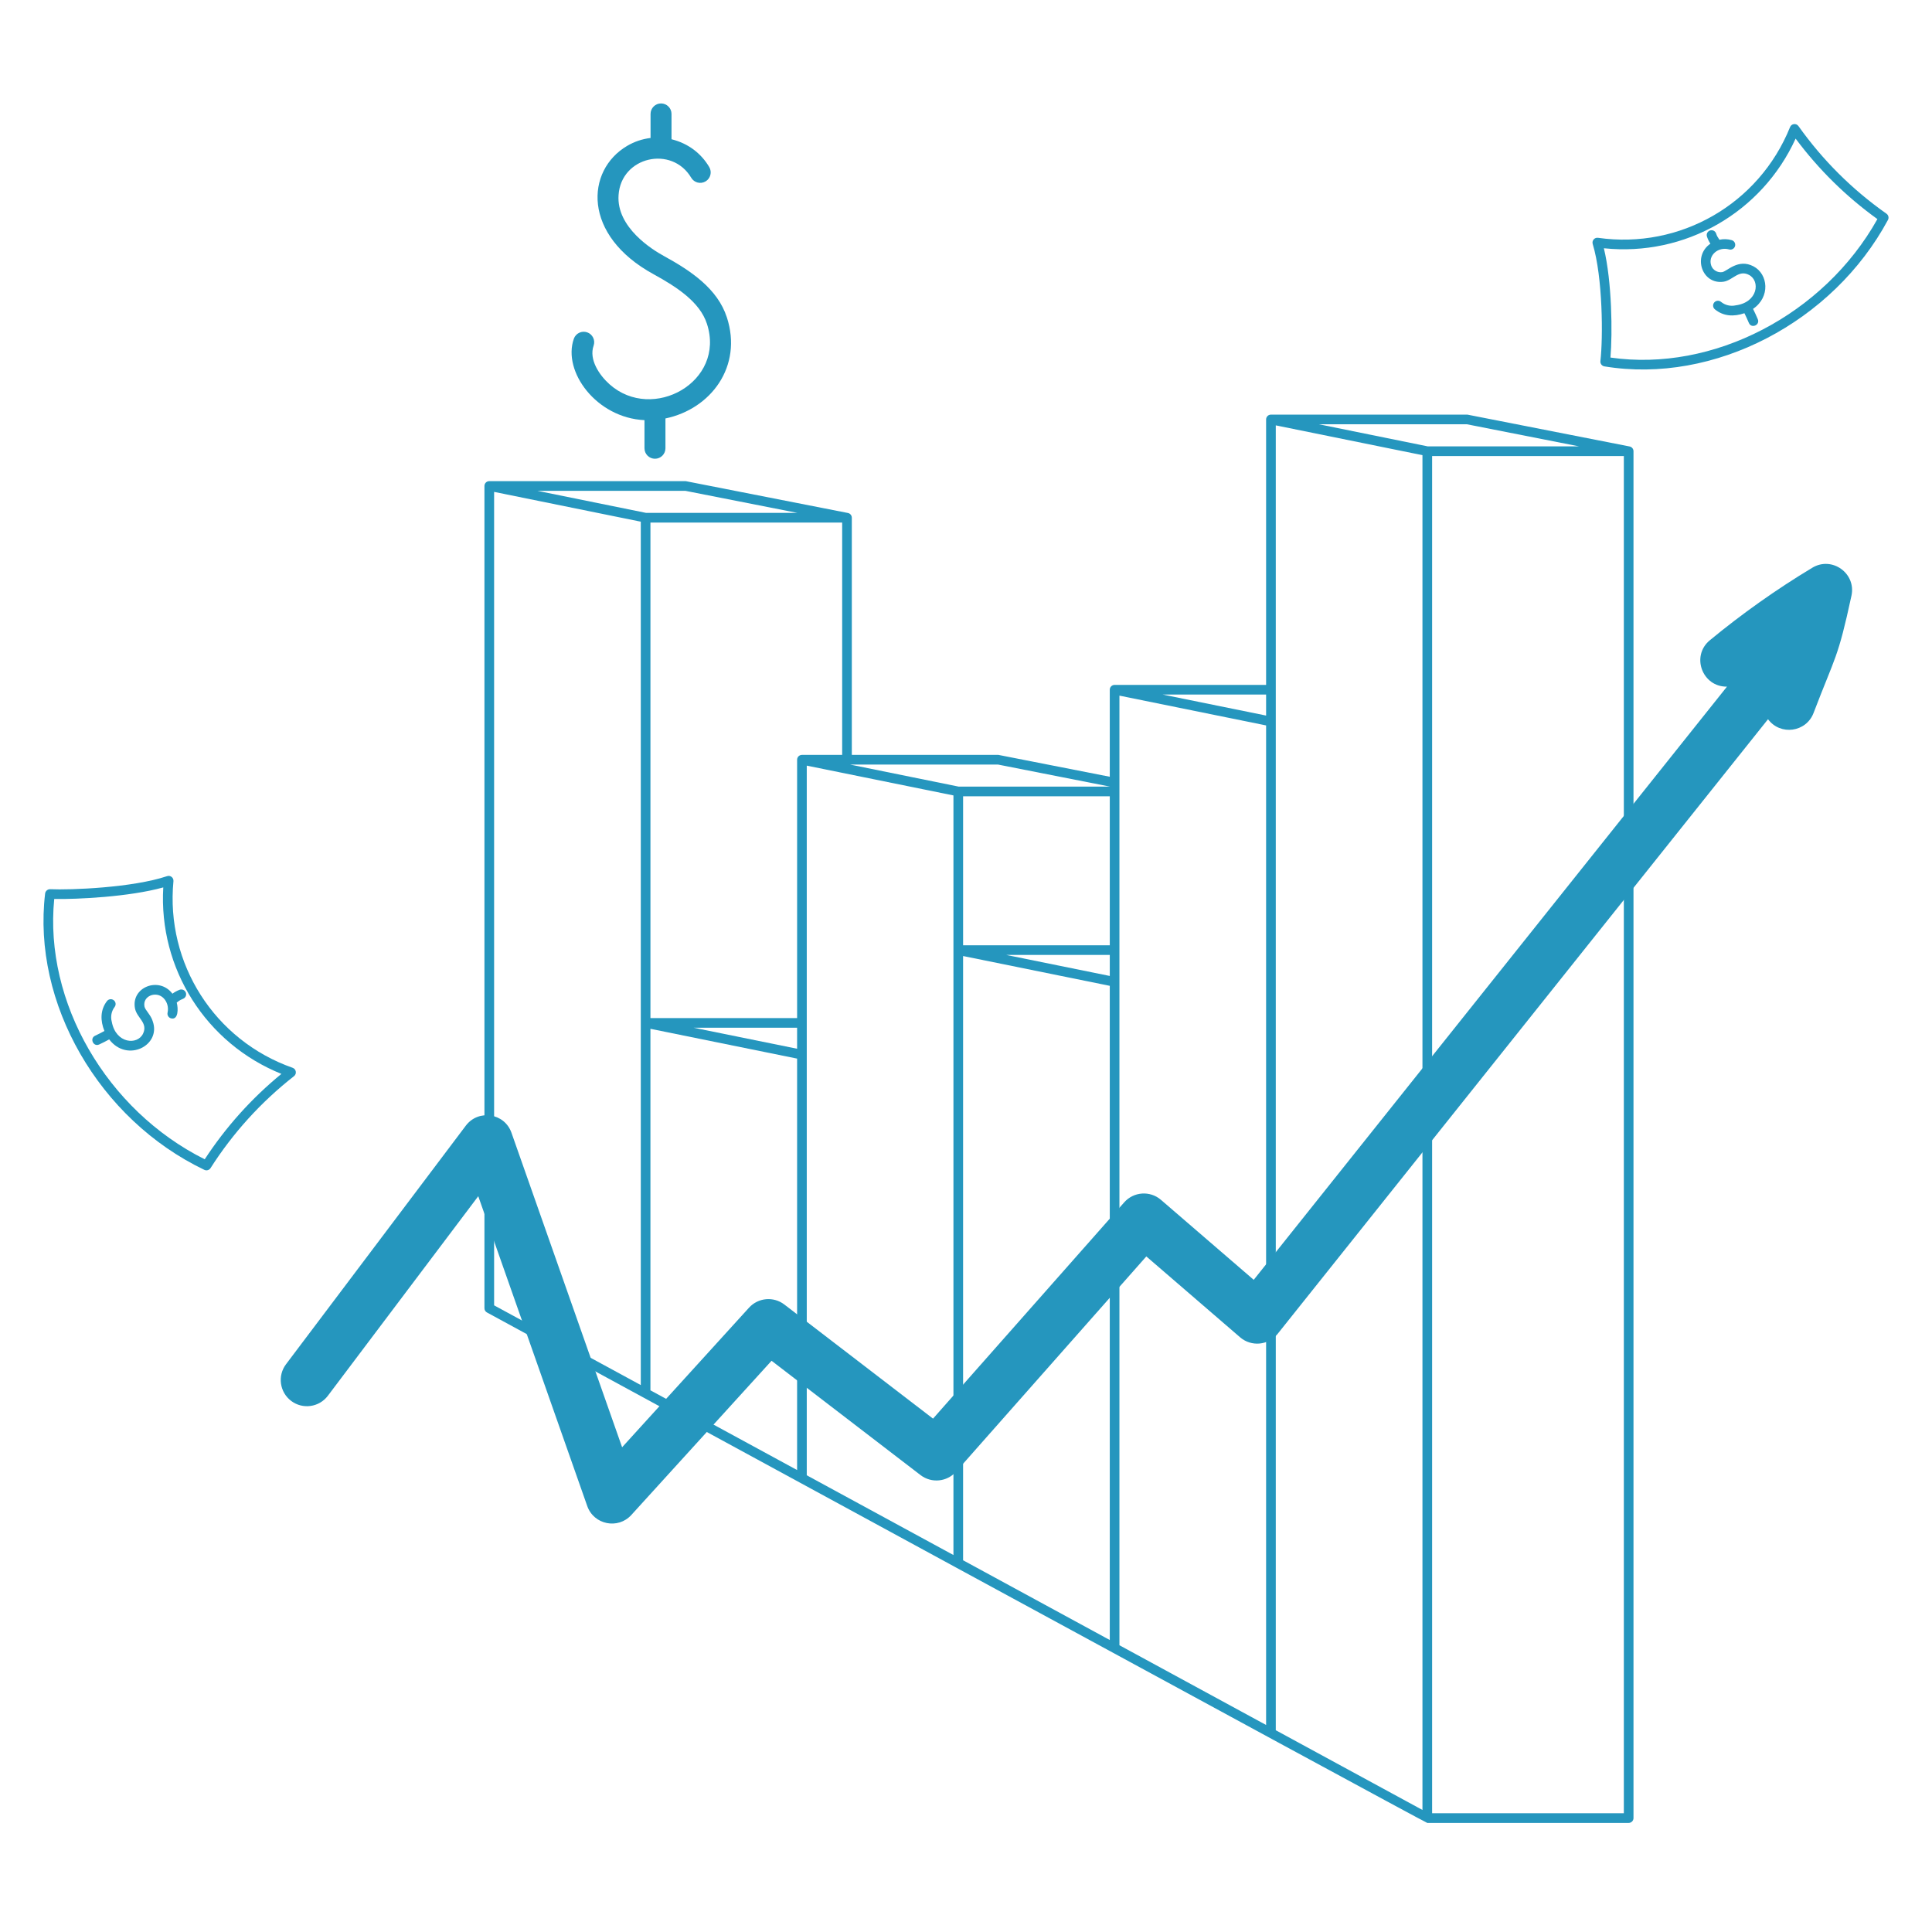
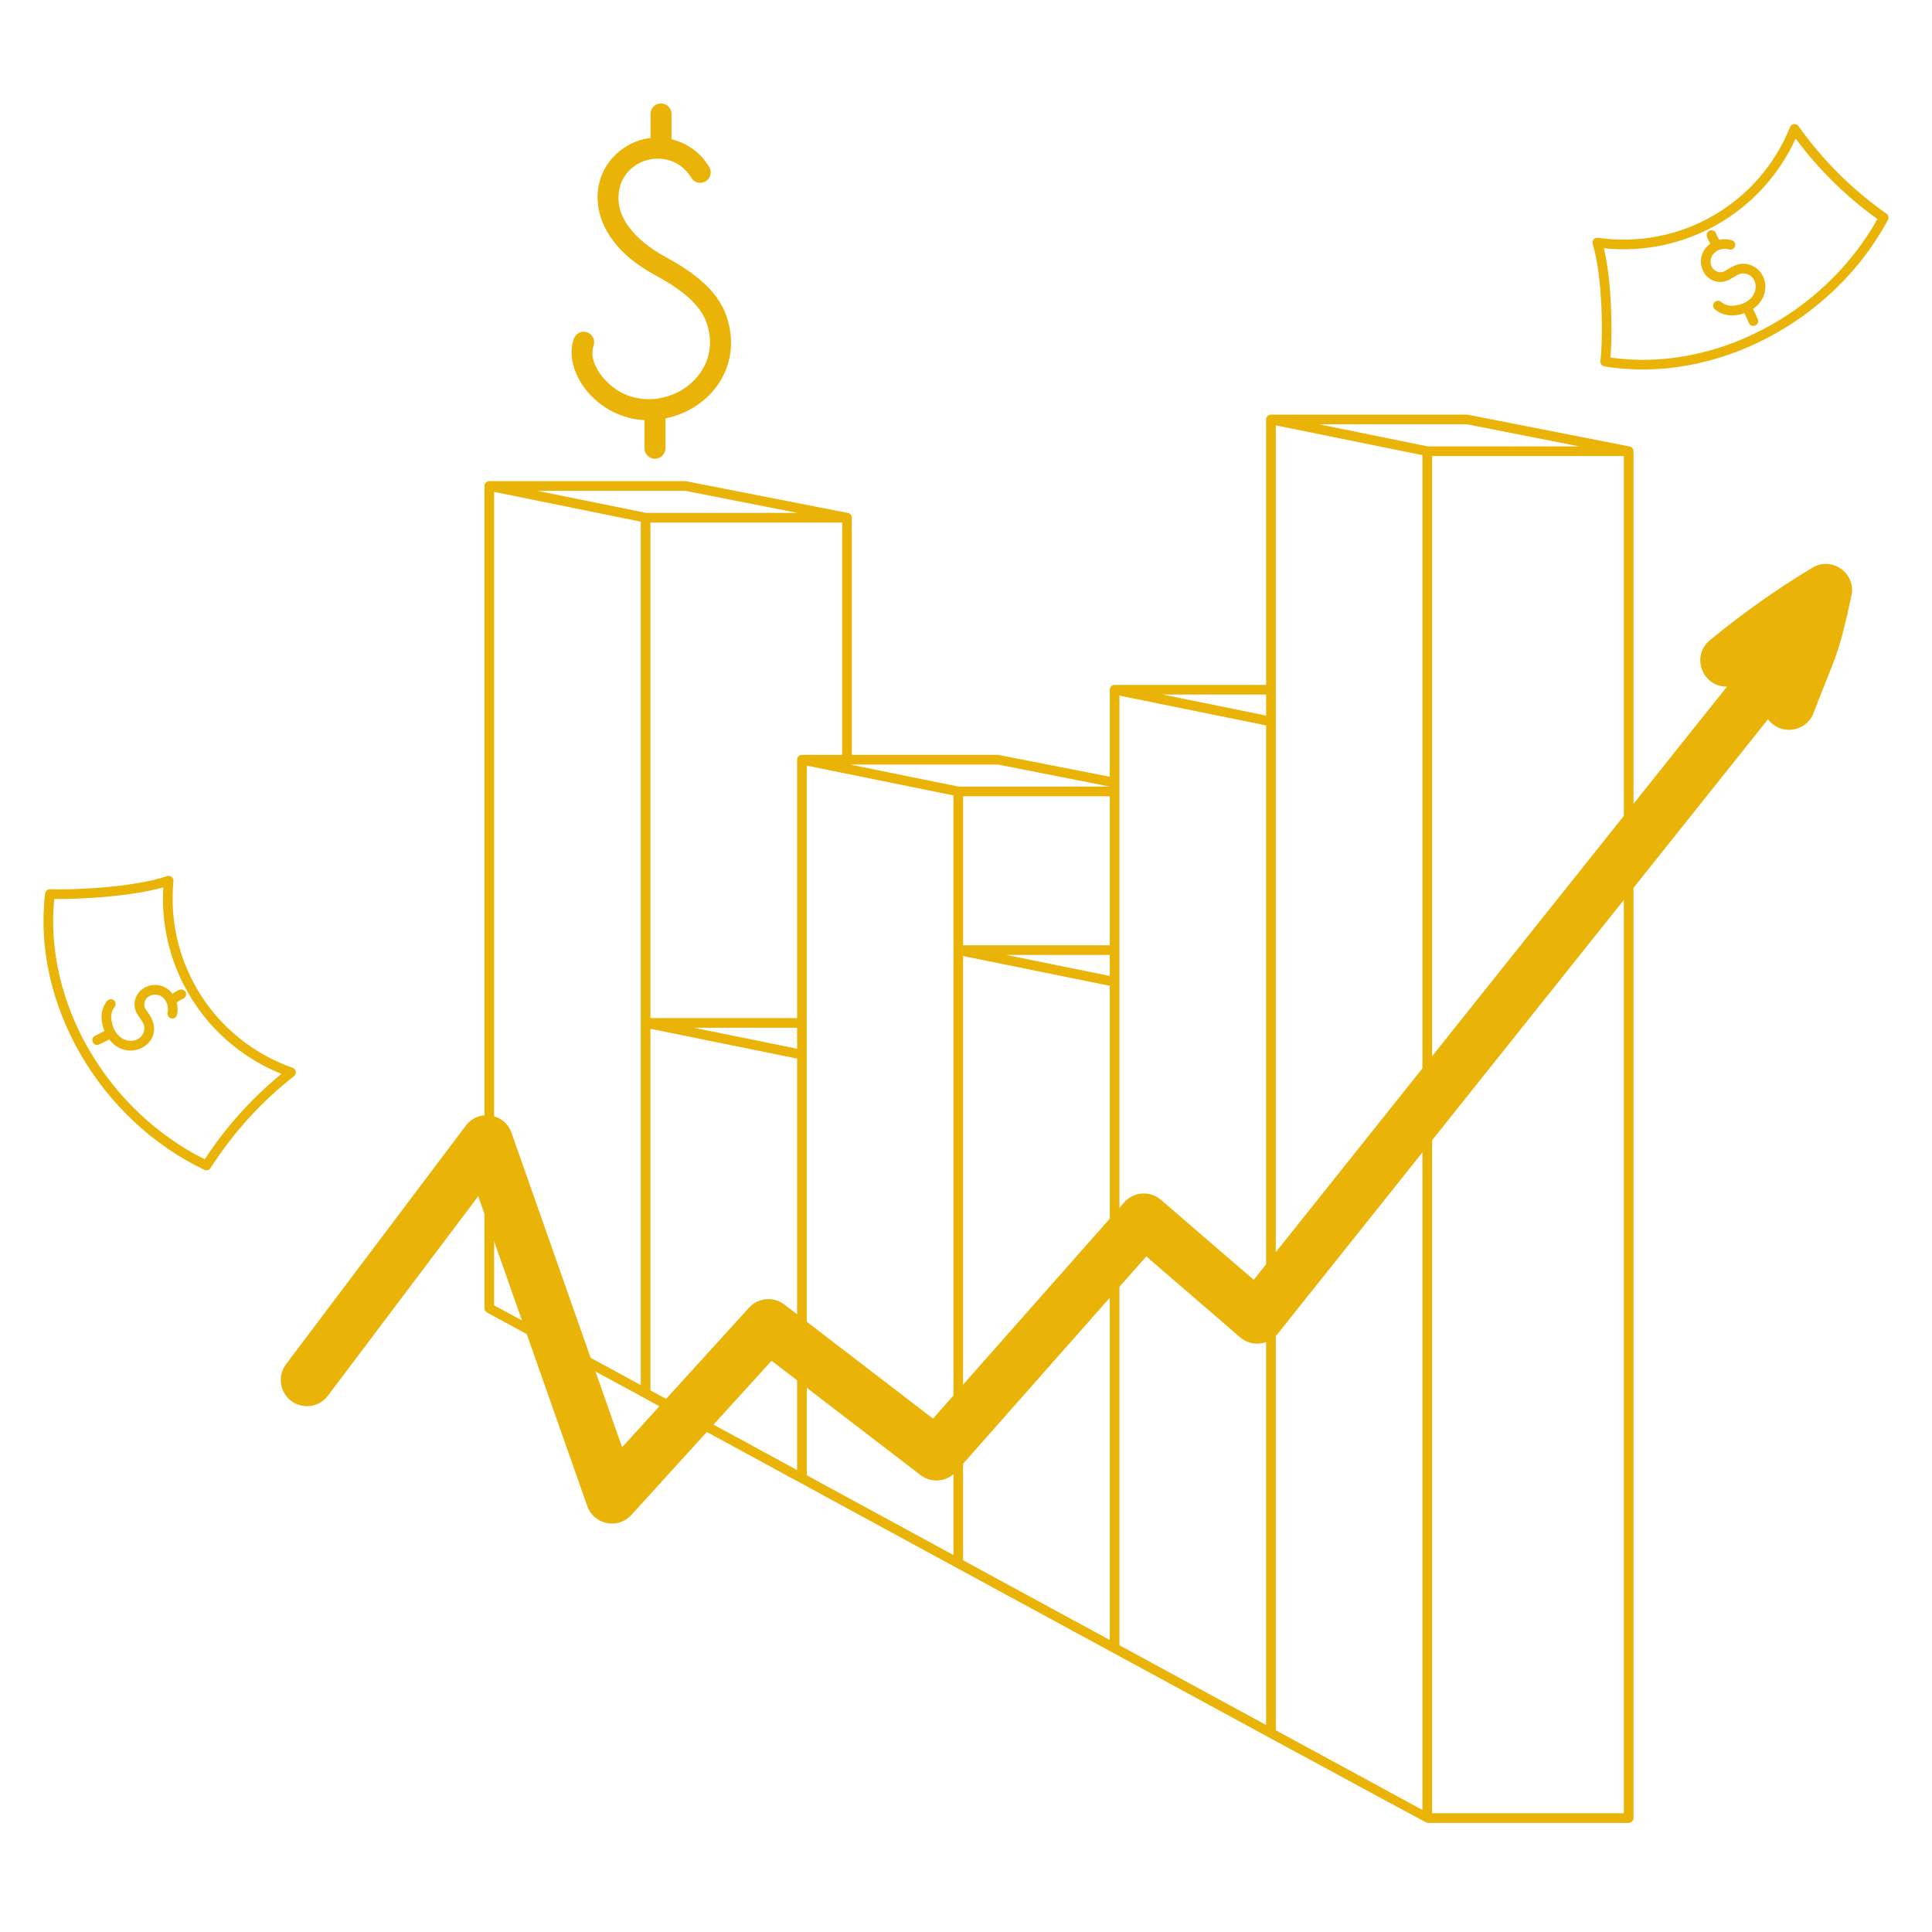
<svg xmlns="http://www.w3.org/2000/svg" fill="none" viewBox="0 0 400 400" id="Investment-Data-2--Streamline-Milano.svg" height="400" width="400">
  <g id="investment-data-2--finance-business-investment-data">
-     <path id="graph" fill="#2596be" d="m337.39 92.436 -33.58 -6.592h-40.676c-0.552 0 -1 0.448 -1 1v54.956h-31.368c-0.552 0 -1 0.448 -1 1v18.018l-23.058 -4.526H176.36v-49.104c0 -0.478 -0.338 -0.888 -0.806 -0.98l-33.58 -6.592h-40.676c-0.552 0 -1 0.448 -1 1v170.238c0 0.368 0.2 0.704 0.522 0.878 0.202 0.11 194.26 105.684 194.682 105.684h41.696c0.552 0 1 -0.448 1 -1V93.418c0 -0.478 -0.338 -0.888 -0.806 -0.98l-0.002 -0.002Zm-75.256 51.364v4.35l-21.42 -4.35h21.42Zm-30.368 0.224 30.368 6.168V357.14l-30.368 -16.508V144.024Zm-2 195.522 -30.368 -16.508V197.936l30.368 6.168v135.442Zm-64.734 -35.188 -30.368 -16.508v-74.846l30.368 6.168v85.186Zm-21.42 -91.578h21.42v4.35l-21.42 -4.35Zm53.788 109.172 -30.368 -16.508V158.516l30.368 6.168v157.268Zm32.368 -126.24H199.4v-30.848h30.368v30.848Zm-21.42 2h21.42v4.35l-21.42 -4.35Zm21.42 -34.862v0.014H198.5l-22.52 -4.574h30.632l23.156 4.56Zm-55.406 -6.558h-8.328c-0.552 0 -1 0.448 -1 1V210.78h-30.368V108.188h39.696v48.104Zm-32.484 -54.676 23.228 4.574h-31.34l-22.52 -4.574h30.632Zm-39.578 0.224 30.368 6.168v178.758l-30.368 -16.508V101.84ZM294.504 374.734l-30.368 -16.506V88.068l30.368 6.168V374.734Zm-21.42 -286.89h30.632l23.228 4.574h-31.34l-22.52 -4.574ZM336.2 375.416h-39.696V94.418H336.2V375.416Z" stroke-width="1" />
-     <path id="arrow" fill="#2596be" d="M375.228 117.538c-7.412 4.462 -14.552 9.514 -21.222 15.02 -3.964 3.272 -1.554 9.688 3.546 9.604l-97.982 122.812 -19.208 -16.56c-2.244 -1.938 -5.634 -1.71 -7.606 0.516l-39.582 44.782 -30.782 -23.624c-2.242 -1.718 -5.416 -1.432 -7.316 0.654l-26.274 28.898 -22.91 -65.122c-1.432 -4.08 -6.842 -4.914 -9.448 -1.464l-37.226 49.396c-1.802 2.392 -1.324 5.792 1.068 7.596 2.388 1.802 5.792 1.326 7.596 -1.068l31.136 -41.316 22.566 64.15c1.36 3.87 6.37 4.882 9.128 1.848l29.032 -31.928 30.838 23.666c2.26 1.734 5.476 1.426 7.368 -0.71l39.384 -44.558 19.416 16.742c2.304 1.992 5.846 1.698 7.782 -0.724l101.518 -127.242c2.542 3.444 7.902 2.71 9.426 -1.29 4.588 -12.012 5.01 -11.134 7.85 -24.284 1.002 -4.636 -4.036 -8.24 -8.098 -5.794Z" stroke-width="1" />
+     <path id="graph" fill="#eab308" d="m337.39 92.436 -33.58 -6.592h-40.676c-0.552 0 -1 0.448 -1 1v54.956h-31.368c-0.552 0 -1 0.448 -1 1v18.018l-23.058 -4.526H176.36v-49.104c0 -0.478 -0.338 -0.888 -0.806 -0.98l-33.58 -6.592h-40.676c-0.552 0 -1 0.448 -1 1v170.238c0 0.368 0.2 0.704 0.522 0.878 0.202 0.11 194.26 105.684 194.682 105.684h41.696c0.552 0 1 -0.448 1 -1V93.418c0 -0.478 -0.338 -0.888 -0.806 -0.98l-0.002 -0.002Zm-75.256 51.364v4.35l-21.42 -4.35h21.42Zm-30.368 0.224 30.368 6.168V357.14l-30.368 -16.508V144.024Zm-2 195.522 -30.368 -16.508V197.936l30.368 6.168v135.442Zm-64.734 -35.188 -30.368 -16.508v-74.846l30.368 6.168v85.186Zm-21.42 -91.578h21.42v4.35l-21.42 -4.35Zm53.788 109.172 -30.368 -16.508V158.516l30.368 6.168v157.268Zm32.368 -126.24H199.4v-30.848h30.368v30.848Zm-21.42 2h21.42v4.35l-21.42 -4.35Zm21.42 -34.862v0.014H198.5l-22.52 -4.574h30.632l23.156 4.56Zm-55.406 -6.558h-8.328c-0.552 0 -1 0.448 -1 1V210.78h-30.368V108.188h39.696v48.104Zm-32.484 -54.676 23.228 4.574h-31.34l-22.52 -4.574h30.632Zm-39.578 0.224 30.368 6.168v178.758l-30.368 -16.508V101.84ZM294.504 374.734l-30.368 -16.506V88.068l30.368 6.168V374.734Zm-21.42 -286.89h30.632l23.228 4.574h-31.34l-22.52 -4.574ZM336.2 375.416h-39.696V94.418H336.2V375.416Z" stroke-width="1" />
+     <path id="arrow" fill="#eab308" d="M375.228 117.538c-7.412 4.462 -14.552 9.514 -21.222 15.02 -3.964 3.272 -1.554 9.688 3.546 9.604l-97.982 122.812 -19.208 -16.56c-2.244 -1.938 -5.634 -1.71 -7.606 0.516l-39.582 44.782 -30.782 -23.624c-2.242 -1.718 -5.416 -1.432 -7.316 0.654l-26.274 28.898 -22.91 -65.122c-1.432 -4.08 -6.842 -4.914 -9.448 -1.464l-37.226 49.396c-1.802 2.392 -1.324 5.792 1.068 7.596 2.388 1.802 5.792 1.326 7.596 -1.068l31.136 -41.316 22.566 64.15c1.36 3.87 6.37 4.882 9.128 1.848l29.032 -31.928 30.838 23.666c2.26 1.734 5.476 1.426 7.368 -0.71l39.384 -44.558 19.416 16.742c2.304 1.992 5.846 1.698 7.782 -0.724l101.518 -127.242c2.542 3.444 7.902 2.71 9.426 -1.29 4.588 -12.012 5.01 -11.134 7.85 -24.284 1.002 -4.636 -4.036 -8.24 -8.098 -5.794Z" stroke-width="1" />
    <g id="cash 2">
-       <path id="vector" fill="#2596be" d="M60.586 221.076c-16.172 -5.686 -26.318 -21.576 -24.676 -38.638 0.066 -0.724 -0.634 -1.276 -1.314 -1.042 -7.138 2.4 -20.04 2.9 -24.212 2.704 -0.492 -0.018 -0.978 0.36 -1.04 0.88C6.626 207.688 20.49 231.758 42.314 242.208c0.46 0.22 1.006 0.058 1.276 -0.364 4.652 -7.296 10.466 -13.702 17.282 -19.036 0.622 -0.49 0.456 -1.47 -0.286 -1.732Zm-18.2 18.942c-20.328 -10.146 -33.278 -32.552 -31.158 -53.892 4.702 0.08 15.534 -0.434 22.576 -2.398 -0.988 16.824 8.844 32.324 24.456 38.61 -6.172 5.058 -11.502 10.994 -15.874 17.68Z" stroke-width="1" />
-       <path id="vector_2" fill="#2596be" d="M38.472 205.502c-0.196 -0.518 -0.776 -0.772 -1.29 -0.578 -0.534 0.202 -1.03 0.476 -1.486 0.81 -2.738 -3.636 -8.6 -1.374 -7.748 3.048 0.384 1.992 2.738 2.972 1.67 5.222 -1.148 2.42 -5.636 2.106 -6.478 -2.47 -0.29 -1.046 -0.068 -2.19 0.592 -3.052 0.336 -0.44 0.25 -1.066 -0.188 -1.402 -0.44 -0.334 -1.064 -0.252 -1.402 0.188 -1.404 1.838 -1.388 4.042 -0.524 6.188 -0.634 0.346 -1.27 0.674 -1.92 0.974 -1.184 0.544 -0.384 2.374 0.836 1.818 0.702 -0.324 1.388 -0.678 2.072 -1.052 3.722 4.886 10.814 1.256 9.014 -3.758 -0.376 -1.292 -1.57 -2.318 -1.708 -3.034 -0.432 -2.226 2.458 -3.316 3.982 -1.718 0.75 0.786 1.034 1.912 0.8 2.97 -0.12 0.54 0.222 1.074 0.762 1.192 1.462 0.33 1.48 -1.984 1.134 -3.274 0.212 -0.156 0.562 -0.498 1.302 -0.78 0.516 -0.198 0.778 -0.776 0.58 -1.292Z" stroke-width="1" />
+       <path id="vector" fill="#eab308" d="M60.586 221.076c-16.172 -5.686 -26.318 -21.576 -24.676 -38.638 0.066 -0.724 -0.634 -1.276 -1.314 -1.042 -7.138 2.4 -20.04 2.9 -24.212 2.704 -0.492 -0.018 -0.978 0.36 -1.04 0.88C6.626 207.688 20.49 231.758 42.314 242.208c0.46 0.22 1.006 0.058 1.276 -0.364 4.652 -7.296 10.466 -13.702 17.282 -19.036 0.622 -0.49 0.456 -1.47 -0.286 -1.732Zm-18.2 18.942c-20.328 -10.146 -33.278 -32.552 -31.158 -53.892 4.702 0.08 15.534 -0.434 22.576 -2.398 -0.988 16.824 8.844 32.324 24.456 38.61 -6.172 5.058 -11.502 10.994 -15.874 17.68Z" stroke-width="1" />
+       <path id="vector_2" fill="#eab308" d="M38.472 205.502c-0.196 -0.518 -0.776 -0.772 -1.29 -0.578 -0.534 0.202 -1.03 0.476 -1.486 0.81 -2.738 -3.636 -8.6 -1.374 -7.748 3.048 0.384 1.992 2.738 2.972 1.67 5.222 -1.148 2.42 -5.636 2.106 -6.478 -2.47 -0.29 -1.046 -0.068 -2.19 0.592 -3.052 0.336 -0.44 0.25 -1.066 -0.188 -1.402 -0.44 -0.334 -1.064 -0.252 -1.402 0.188 -1.404 1.838 -1.388 4.042 -0.524 6.188 -0.634 0.346 -1.27 0.674 -1.92 0.974 -1.184 0.544 -0.384 2.374 0.836 1.818 0.702 -0.324 1.388 -0.678 2.072 -1.052 3.722 4.886 10.814 1.256 9.014 -3.758 -0.376 -1.292 -1.57 -2.318 -1.708 -3.034 -0.432 -2.226 2.458 -3.316 3.982 -1.718 0.75 0.786 1.034 1.912 0.8 2.97 -0.12 0.54 0.222 1.074 0.762 1.192 1.462 0.33 1.48 -1.984 1.134 -3.274 0.212 -0.156 0.562 -0.498 1.302 -0.78 0.516 -0.198 0.778 -0.776 0.58 -1.292Z" stroke-width="1" />
    </g>
    <g id="cash 1">
-       <path id="vector_3" fill="#2596be" d="M332.176 75.857c-0.528 -0.088 -0.892 -0.574 -0.83 -1.104 0.56 -4.776 0.508 -17.308 -1.592 -24.238 -0.21 -0.69 0.364 -1.384 1.098 -1.28 16.996 2.424 33.344 -7 39.76 -22.922 0.3 -0.742 1.298 -0.84 1.742 -0.206 5.012 7.054 11.142 13.156 18.222 18.136 0.414 0.292 0.544 0.846 0.304 1.292 -11.36 21.128 -35.966 34.072 -58.706 30.32l0.002 0.002Zm1.252 -1.83c21.206 3.06 44.198 -8.854 55.268 -28.666 -6.48 -4.67 -12.166 -10.266 -16.932 -16.664 -6.988 15.324 -22.908 24.452 -39.7 22.702 1.674 6.898 1.796 17.526 1.364 22.628Z" stroke-width="1" />
-       <path id="vector_4" fill="#2596be" d="M362.954 63.948c3.614 -2.462 3.13 -7.2 0.09 -8.802 -3.192 -1.686 -5.474 1.06 -6.504 1.202 -0.958 0.132 -1.914 -0.44 -2.234 -1.324 -0.776 -2.138 1.45 -4.024 3.678 -3.382 0.526 0.154 1.084 -0.152 1.238 -0.682 0.152 -0.532 -0.152 -1.084 -0.684 -1.238 -0.842 -0.244 -1.718 -0.268 -2.552 -0.086 -0.424 -0.654 -0.508 -0.754 -0.678 -1.28 -0.172 -0.524 -0.736 -0.816 -1.26 -0.642 -0.526 0.172 -0.812 0.736 -0.642 1.26 0.17 0.524 0.41 1.02 0.712 1.48 -3.738 2.582 -1.744 8.49 2.696 7.876 1.912 -0.264 3.148 -2.546 5.298 -1.412 2.394 1.262 1.834 5.698 -2.764 6.304 -1.066 0.236 -2.18 -0.028 -3.034 -0.728 -0.424 -0.35 -1.054 -0.29 -1.408 0.138 -0.35 0.426 -0.29 1.056 0.138 1.408 1.786 1.47 3.932 1.556 6.12 0.808 0.332 0.666 0.636 1.334 0.924 2.018 0.516 1.216 2.358 0.44 1.844 -0.778 -0.306 -0.724 -0.63 -1.43 -0.982 -2.136l0.004 -0.004Z" stroke-width="1" />
+       <path id="vector_3" fill="#eab308" d="M332.176 75.857c-0.528 -0.088 -0.892 -0.574 -0.83 -1.104 0.56 -4.776 0.508 -17.308 -1.592 -24.238 -0.21 -0.69 0.364 -1.384 1.098 -1.28 16.996 2.424 33.344 -7 39.76 -22.922 0.3 -0.742 1.298 -0.84 1.742 -0.206 5.012 7.054 11.142 13.156 18.222 18.136 0.414 0.292 0.544 0.846 0.304 1.292 -11.36 21.128 -35.966 34.072 -58.706 30.32l0.002 0.002Zm1.252 -1.83c21.206 3.06 44.198 -8.854 55.268 -28.666 -6.48 -4.67 -12.166 -10.266 -16.932 -16.664 -6.988 15.324 -22.908 24.452 -39.7 22.702 1.674 6.898 1.796 17.526 1.364 22.628Z" stroke-width="1" />
+       <path id="vector_4" fill="#eab308" d="M362.954 63.948c3.614 -2.462 3.13 -7.2 0.09 -8.802 -3.192 -1.686 -5.474 1.06 -6.504 1.202 -0.958 0.132 -1.914 -0.44 -2.234 -1.324 -0.776 -2.138 1.45 -4.024 3.678 -3.382 0.526 0.154 1.084 -0.152 1.238 -0.682 0.152 -0.532 -0.152 -1.084 -0.684 -1.238 -0.842 -0.244 -1.718 -0.268 -2.552 -0.086 -0.424 -0.654 -0.508 -0.754 -0.678 -1.28 -0.172 -0.524 -0.736 -0.816 -1.26 -0.642 -0.526 0.172 -0.812 0.736 -0.642 1.26 0.17 0.524 0.41 1.02 0.712 1.48 -3.738 2.582 -1.744 8.49 2.696 7.876 1.912 -0.264 3.148 -2.546 5.298 -1.412 2.394 1.262 1.834 5.698 -2.764 6.304 -1.066 0.236 -2.18 -0.028 -3.034 -0.728 -0.424 -0.35 -1.054 -0.29 -1.408 0.138 -0.35 0.426 -0.29 1.056 0.138 1.408 1.786 1.47 3.932 1.556 6.12 0.808 0.332 0.666 0.636 1.334 0.924 2.018 0.516 1.216 2.358 0.44 1.844 -0.778 -0.306 -0.724 -0.63 -1.43 -0.982 -2.136l0.004 -0.004Z" stroke-width="1" />
    </g>
-     <path id="dollar sign" fill="#2596be" d="M150.484 65.694c-1.924 -5.922 -7.412 -9.606 -13.064 -12.71 -2.314 -1.26 -9.832 -5.894 -9.352 -12.596 0.526 -7.98 11.042 -10.338 15.038 -3.592 0.612 1.03 1.936 1.374 2.972 0.762 1.032 -0.61 1.372 -1.94 0.762 -2.972 -1.668 -2.818 -4.322 -4.886 -7.81 -5.758v-5.242c0 -1.2 -0.972 -2.17 -2.17 -2.17s-2.17 0.97 -2.17 2.17v4.98c-1.702 0.2 -3.36 0.756 -4.878 1.656 -8.534 5.052 -9.326 18.48 5.528 26.568 4.864 2.67 9.562 5.76 11.022 10.248 3.92 12.016 -11.246 20.438 -20.142 12.544 -2.158 -1.92 -4.322 -5.166 -3.322 -8.006 0.4 -1.128 -0.194 -2.37 -1.324 -2.768 -1.124 -0.396 -2.37 0.194 -2.766 1.324 -2.394 6.782 4.684 16.39 14.626 16.856v5.82c0 1.2 0.972 2.17 2.17 2.17s2.17 -0.97 2.17 -2.17v-6.172c9.416 -1.958 16.03 -10.78 12.712 -20.944l-0.002 0.002Z" stroke-width="1" />
+     <path id="dollar sign" fill="#eab308" d="M150.484 65.694c-1.924 -5.922 -7.412 -9.606 -13.064 -12.71 -2.314 -1.26 -9.832 -5.894 -9.352 -12.596 0.526 -7.98 11.042 -10.338 15.038 -3.592 0.612 1.03 1.936 1.374 2.972 0.762 1.032 -0.61 1.372 -1.94 0.762 -2.972 -1.668 -2.818 -4.322 -4.886 -7.81 -5.758v-5.242c0 -1.2 -0.972 -2.17 -2.17 -2.17s-2.17 0.97 -2.17 2.17v4.98c-1.702 0.2 -3.36 0.756 -4.878 1.656 -8.534 5.052 -9.326 18.48 5.528 26.568 4.864 2.67 9.562 5.76 11.022 10.248 3.92 12.016 -11.246 20.438 -20.142 12.544 -2.158 -1.92 -4.322 -5.166 -3.322 -8.006 0.4 -1.128 -0.194 -2.37 -1.324 -2.768 -1.124 -0.396 -2.37 0.194 -2.766 1.324 -2.394 6.782 4.684 16.39 14.626 16.856v5.82c0 1.2 0.972 2.17 2.17 2.17s2.17 -0.97 2.17 -2.17v-6.172c9.416 -1.958 16.03 -10.78 12.712 -20.944l-0.002 0.002Z" stroke-width="1" />
  </g>
</svg>
